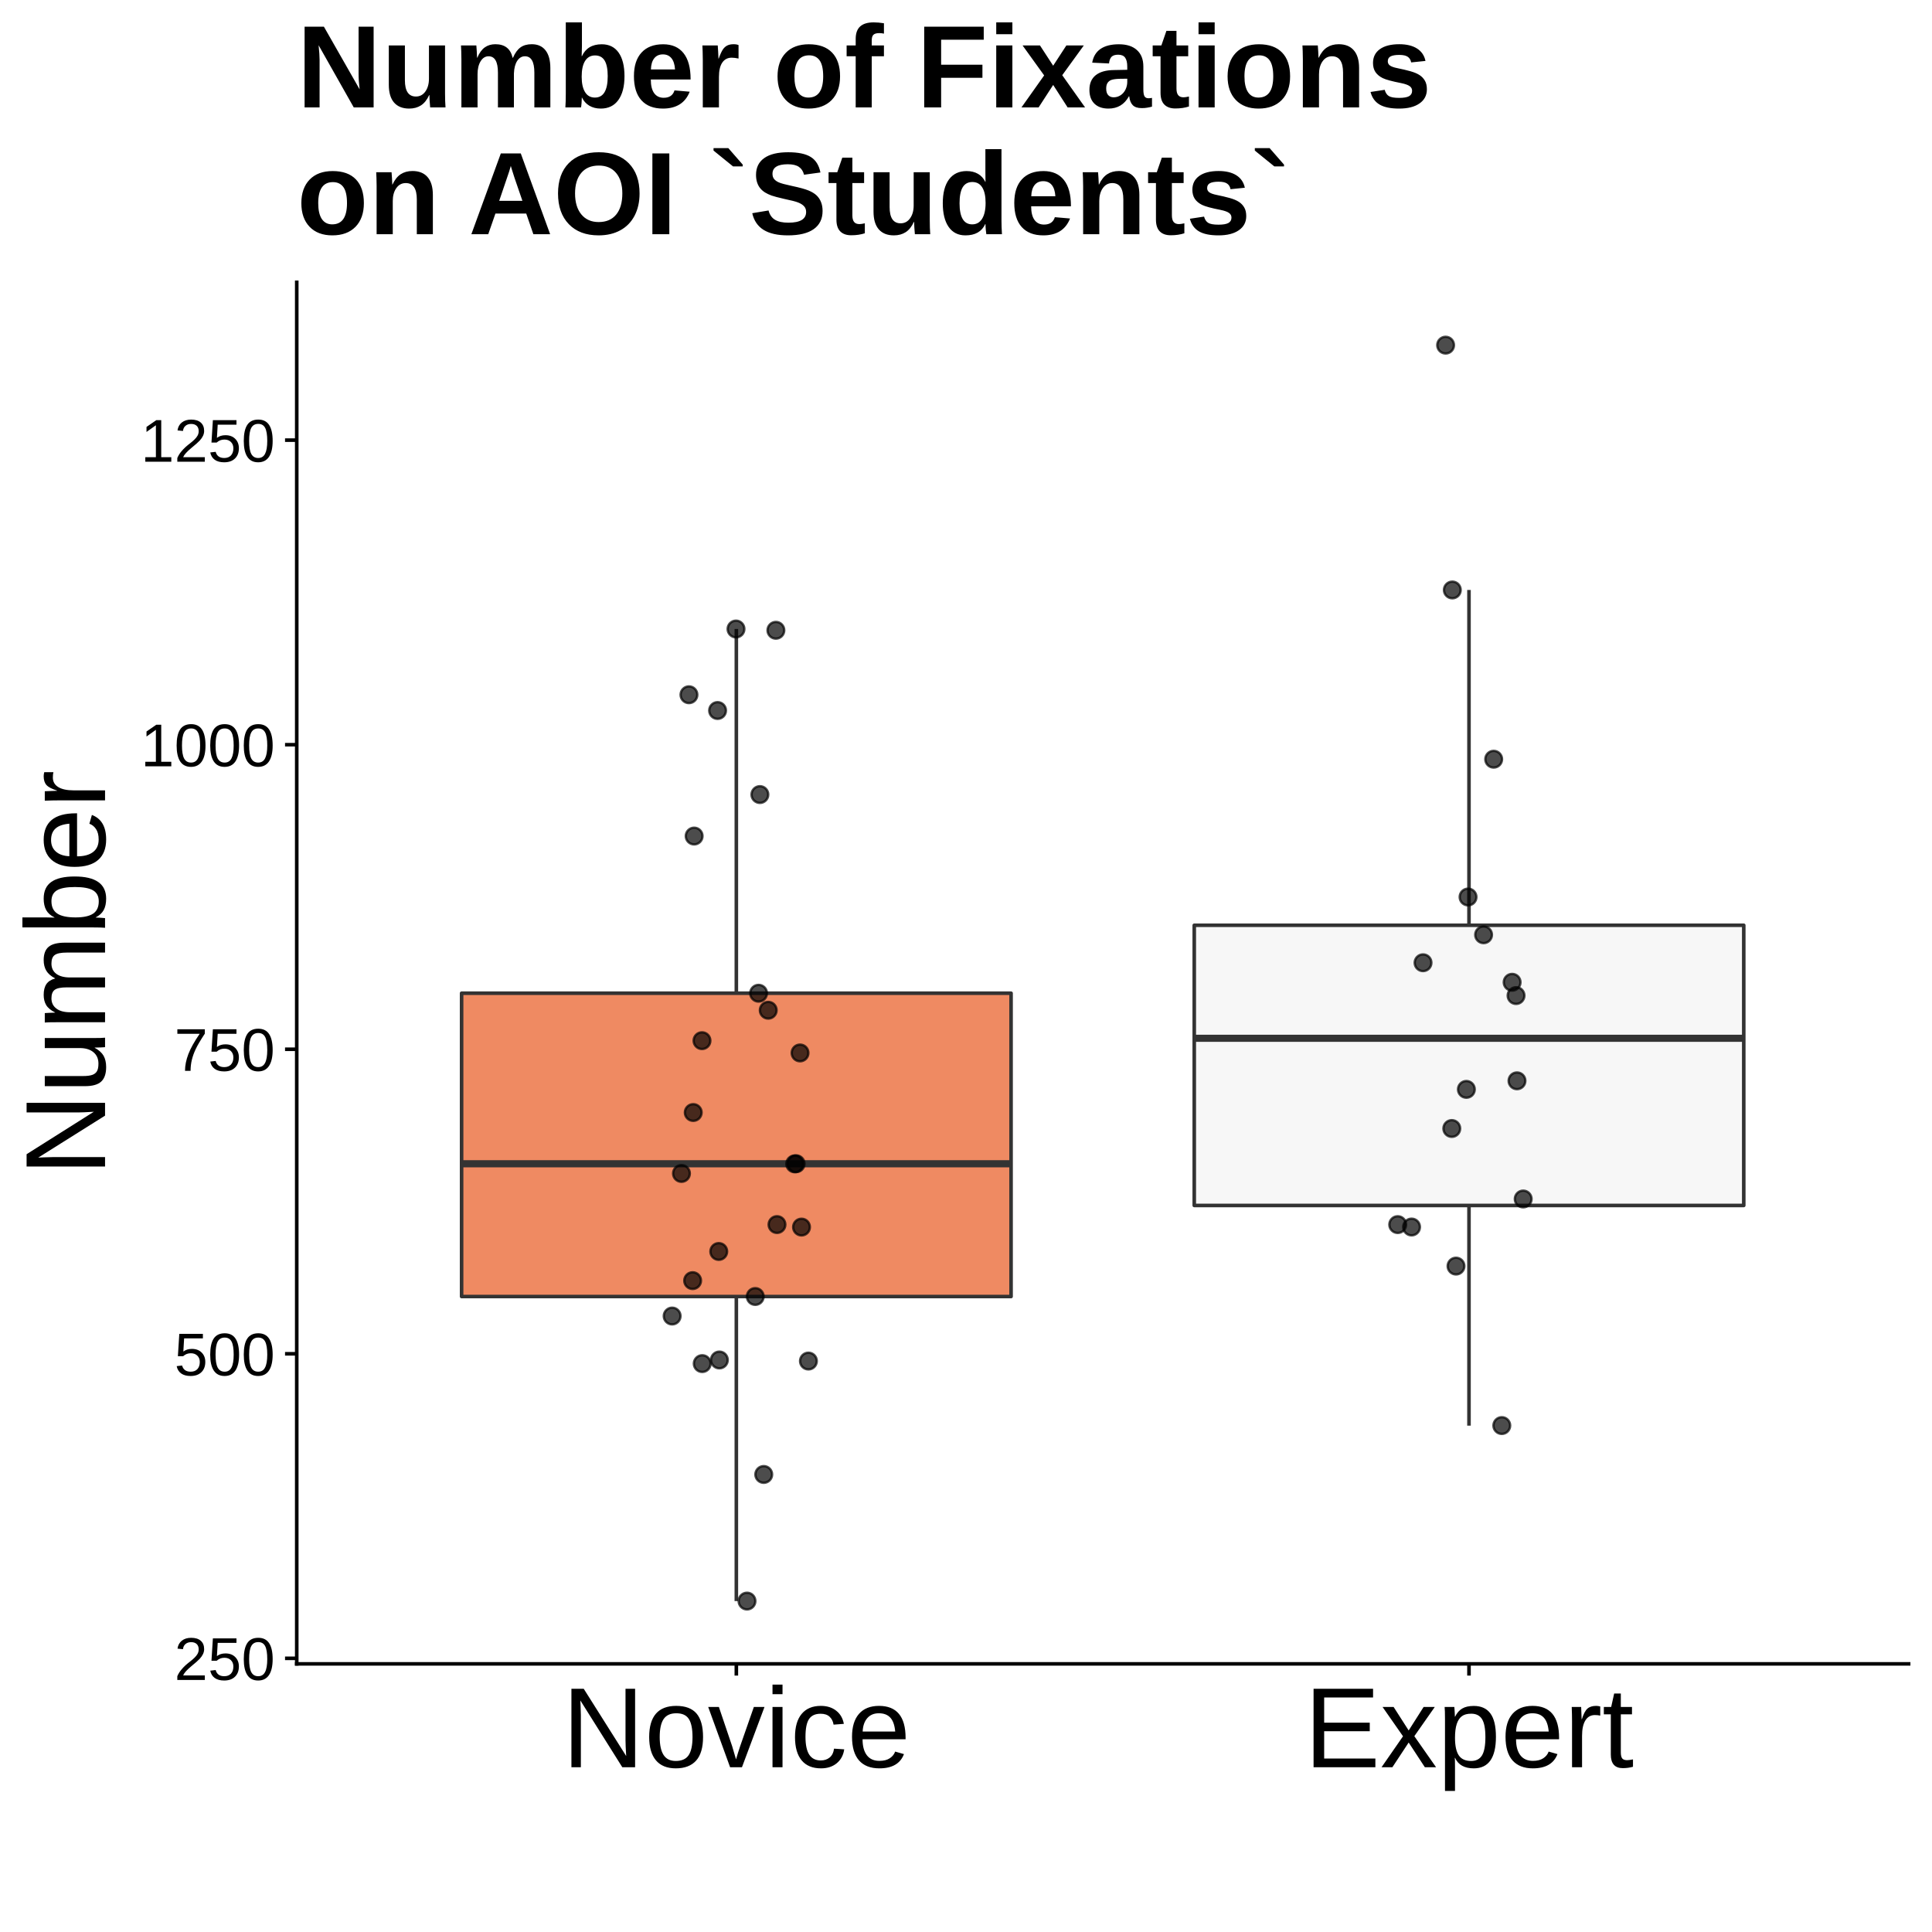
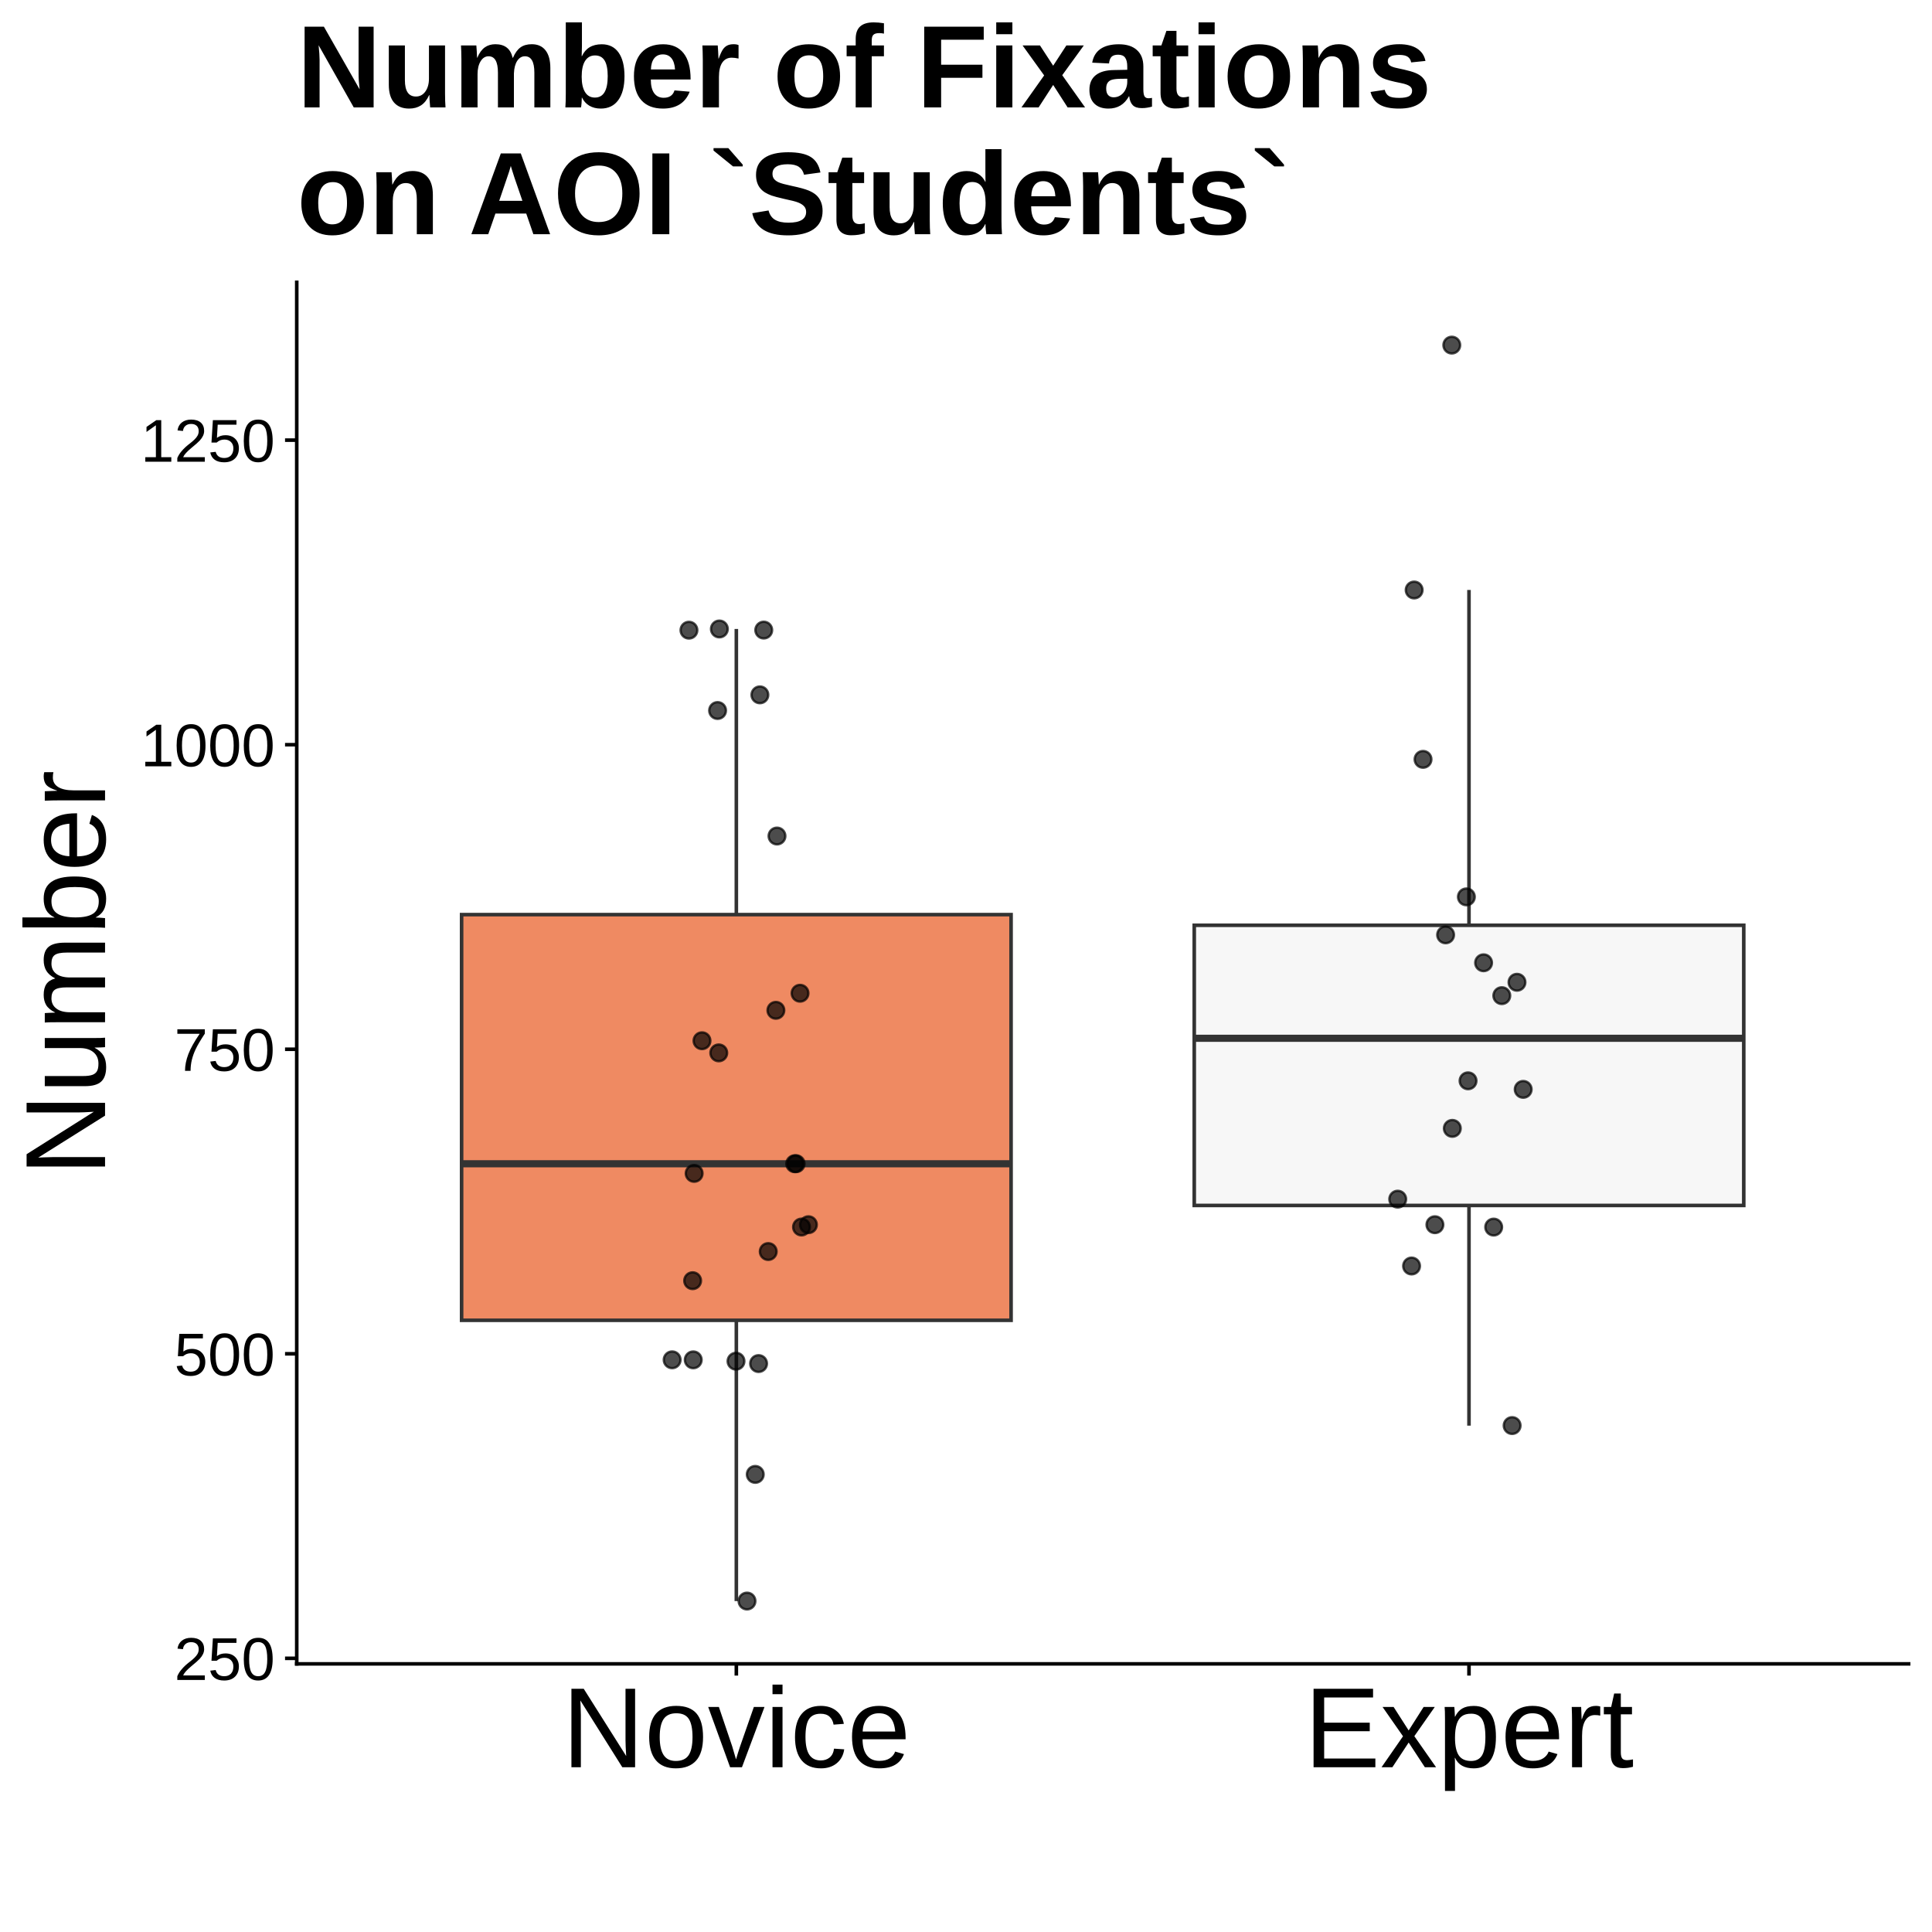
<svg xmlns="http://www.w3.org/2000/svg" class="svglite" width="576.00pt" height="576.00pt" viewBox="0 0 576.00 576.00">
  <defs>
    <style type="text/css">
    .svglite line, .svglite polyline, .svglite polygon, .svglite path, .svglite rect, .svglite circle {
      fill: none;
      stroke: #000000;
      stroke-linecap: round;
      stroke-linejoin: round;
      stroke-miterlimit: 10.00;
    }
    .svglite text {
      white-space: pre;
    }
  </style>
  </defs>
  <rect width="100%" height="100%" style="stroke: none; fill: none;" />
  <defs>
    <clipPath id="cpMC4wMHw1NzYuMDB8MC4wMHw1NzYuMDA=">
      <rect x="0.00" y="0.00" width="576.00" height="576.00" />
    </clipPath>
  </defs>
  <g clip-path="url(#cpMC4wMHw1NzYuMDB8MC4wMHw1NzYuMDA=)">
</g>
  <defs>
    <clipPath id="cpODguNDd8NTY5LjAzfDg0LjE3fDQ5Ni4wNg==">
      <rect x="88.47" y="84.17" width="480.56" height="411.89" />
    </clipPath>
  </defs>
  <g clip-path="url(#cpODguNDd8NTY5LjAzfDg0LjE3fDQ5Ni4wNg==)">
-     <line x1="219.53" y1="296.11" x2="219.53" y2="187.52" style="stroke-width: 1.07; stroke: #333333; stroke-linecap: butt;" />
-     <line x1="219.53" y1="386.54" x2="219.53" y2="477.34" style="stroke-width: 1.07; stroke: #333333; stroke-linecap: butt;" />
-     <polygon points="137.62,296.11 137.62,386.54 301.44,386.54 301.44,296.11 137.62,296.11 " style="stroke-width: 1.07; stroke: #333333; fill: #EF8A62;" />
-     <line x1="137.62" y1="346.96" x2="301.44" y2="346.96" style="stroke-width: 2.13; stroke: #333333; stroke-linecap: butt;" />
+     <line x1="219.53" y1="272.68" x2="219.53" y2="187.52" style="stroke-width: 1.07; stroke: #333333; stroke-linecap: butt;" />
+     <line x1="219.53" y1="393.63" x2="219.53" y2="477.34" style="stroke-width: 1.07; stroke: #333333; stroke-linecap: butt;" />
+     <polygon points="137.62,272.68 137.62,393.63 301.44,393.63 301.44,272.68 137.62,272.68 " style="stroke-width: 1.07; stroke: #333333; stroke-linecap: butt; stroke-linejoin: miter; fill: #EF8A62;" />
+     <line x1="137.62" y1="346.96" x2="301.44" y2="346.96" style="stroke-width: 2.13; stroke: #333333; stroke-linecap: butt; stroke-linejoin: miter;" />
    <line x1="437.96" y1="275.86" x2="437.96" y2="175.89" style="stroke-width: 1.07; stroke: #333333; stroke-linecap: butt;" />
    <line x1="437.96" y1="359.39" x2="437.96" y2="425.04" style="stroke-width: 1.07; stroke: #333333; stroke-linecap: butt;" />
-     <polygon points="356.05,275.86 356.05,359.39 519.88,359.39 519.88,275.86 356.05,275.86 " style="stroke-width: 1.07; stroke: #333333; fill: #F7F7F7;" />
-     <line x1="356.05" y1="309.55" x2="519.88" y2="309.55" style="stroke-width: 2.13; stroke: #333333; stroke-linecap: butt;" />
-     <circle cx="209.29" cy="310.26" r="2.49" style="stroke-width: 0.71; stroke: #000000; stroke-opacity: 0.70; fill: #000000; fill-opacity: 0.70;" />
+     <polygon points="356.05,275.86 356.05,359.39 519.88,359.39 519.88,275.86 356.05,275.86 " style="stroke-width: 1.07; stroke: #333333; stroke-linecap: butt; stroke-linejoin: miter; fill: #F7F7F7;" />
+     <line x1="356.05" y1="309.55" x2="519.88" y2="309.55" style="stroke-width: 2.13; stroke: #333333; stroke-linecap: butt; stroke-linejoin: miter;" />
+     <circle cx="209.29" cy="310.28" r="2.49" style="stroke-width: 0.71; stroke: #000000; stroke-opacity: 0.70; fill: #000000; fill-opacity: 0.70;" />
    <circle cx="213.94" cy="211.83" r="2.49" style="stroke-width: 0.71; stroke: #000000; stroke-opacity: 0.70; fill: #000000; fill-opacity: 0.70;" />
-     <circle cx="222.71" cy="477.34" r="2.49" style="stroke-width: 0.71; stroke: #000000; stroke-opacity: 0.70; fill: #000000; fill-opacity: 0.70;" />
-     <circle cx="237.36" cy="346.95" r="2.49" style="stroke-width: 0.71; stroke: #000000; stroke-opacity: 0.70; fill: #000000; fill-opacity: 0.70;" />
-     <circle cx="206.50" cy="381.80" r="2.49" style="stroke-width: 0.71; stroke: #000000; stroke-opacity: 0.70; fill: #000000; fill-opacity: 0.70;" />
-     <circle cx="236.93" cy="346.99" r="2.49" style="stroke-width: 0.71; stroke: #000000; stroke-opacity: 0.70; fill: #000000; fill-opacity: 0.70;" />
-     <circle cx="238.96" cy="365.84" r="2.49" style="stroke-width: 0.71; stroke: #000000; stroke-opacity: 0.70; fill: #000000; fill-opacity: 0.70;" />
-     <circle cx="226.55" cy="236.89" r="2.49" style="stroke-width: 0.71; stroke: #000000; stroke-opacity: 0.70; fill: #000000; fill-opacity: 0.70;" />
-     <circle cx="225.17" cy="386.53" r="2.49" style="stroke-width: 0.71; stroke: #000000; stroke-opacity: 0.70; fill: #000000; fill-opacity: 0.70;" />
-     <circle cx="200.39" cy="392.36" r="2.49" style="stroke-width: 0.71; stroke: #000000; stroke-opacity: 0.70; fill: #000000; fill-opacity: 0.70;" />
-     <circle cx="206.68" cy="331.68" r="2.49" style="stroke-width: 0.71; stroke: #000000; stroke-opacity: 0.70; fill: #000000; fill-opacity: 0.70;" />
-     <circle cx="205.40" cy="207.13" r="2.49" style="stroke-width: 0.71; stroke: #000000; stroke-opacity: 0.70; fill: #000000; fill-opacity: 0.70;" />
-     <circle cx="227.70" cy="439.59" r="2.49" style="stroke-width: 0.71; stroke: #000000; stroke-opacity: 0.70; fill: #000000; fill-opacity: 0.70;" />
-     <circle cx="214.47" cy="405.46" r="2.49" style="stroke-width: 0.71; stroke: #000000; stroke-opacity: 0.70; fill: #000000; fill-opacity: 0.70;" />
-     <circle cx="231.32" cy="187.91" r="2.49" style="stroke-width: 0.71; stroke: #000000; stroke-opacity: 0.70; fill: #000000; fill-opacity: 0.70;" />
-     <circle cx="219.43" cy="187.53" r="2.49" style="stroke-width: 0.71; stroke: #000000; stroke-opacity: 0.70; fill: #000000; fill-opacity: 0.70;" />
-     <circle cx="229.04" cy="301.19" r="2.49" style="stroke-width: 0.71; stroke: #000000; stroke-opacity: 0.70; fill: #000000; fill-opacity: 0.70;" />
-     <circle cx="241.02" cy="405.78" r="2.49" style="stroke-width: 0.71; stroke: #000000; stroke-opacity: 0.70; fill: #000000; fill-opacity: 0.70;" />
-     <circle cx="214.29" cy="373.11" r="2.49" style="stroke-width: 0.71; stroke: #000000; stroke-opacity: 0.70; fill: #000000; fill-opacity: 0.70;" />
-     <circle cx="231.65" cy="365.09" r="2.49" style="stroke-width: 0.71; stroke: #000000; stroke-opacity: 0.70; fill: #000000; fill-opacity: 0.70;" />
-     <circle cx="238.52" cy="313.92" r="2.49" style="stroke-width: 0.71; stroke: #000000; stroke-opacity: 0.70; fill: #000000; fill-opacity: 0.70;" />
-     <circle cx="206.95" cy="249.26" r="2.49" style="stroke-width: 0.71; stroke: #000000; stroke-opacity: 0.70; fill: #000000; fill-opacity: 0.70;" />
-     <circle cx="226.16" cy="296.12" r="2.49" style="stroke-width: 0.71; stroke: #000000; stroke-opacity: 0.70; fill: #000000; fill-opacity: 0.70;" />
-     <circle cx="203.17" cy="349.85" r="2.49" style="stroke-width: 0.71; stroke: #000000; stroke-opacity: 0.70; fill: #000000; fill-opacity: 0.70;" />
-     <circle cx="209.36" cy="406.54" r="2.49" style="stroke-width: 0.71; stroke: #000000; stroke-opacity: 0.70; fill: #000000; fill-opacity: 0.70;" />
-     <circle cx="432.99" cy="175.89" r="2.49" style="stroke-width: 0.71; stroke: #000000; stroke-opacity: 0.70; fill: #000000; fill-opacity: 0.70;" />
-     <circle cx="416.71" cy="365.10" r="2.49" style="stroke-width: 0.71; stroke: #000000; stroke-opacity: 0.70; fill: #000000; fill-opacity: 0.70;" />
-     <circle cx="432.83" cy="336.45" r="2.49" style="stroke-width: 0.71; stroke: #000000; stroke-opacity: 0.70; fill: #000000; fill-opacity: 0.70;" />
-     <circle cx="454.12" cy="357.46" r="2.49" style="stroke-width: 0.71; stroke: #000000; stroke-opacity: 0.70; fill: #000000; fill-opacity: 0.70;" />
-     <circle cx="430.99" cy="102.90" r="2.49" style="stroke-width: 0.71; stroke: #000000; stroke-opacity: 0.70; fill: #000000; fill-opacity: 0.70;" />
-     <circle cx="437.18" cy="324.78" r="2.49" style="stroke-width: 0.71; stroke: #000000; stroke-opacity: 0.70; fill: #000000; fill-opacity: 0.70;" />
-     <circle cx="442.31" cy="278.69" r="2.49" style="stroke-width: 0.71; stroke: #000000; stroke-opacity: 0.70; fill: #000000; fill-opacity: 0.70;" />
-     <circle cx="437.68" cy="267.43" r="2.49" style="stroke-width: 0.71; stroke: #000000; stroke-opacity: 0.70; fill: #000000; fill-opacity: 0.70;" />
-     <circle cx="424.26" cy="287.03" r="2.49" style="stroke-width: 0.71; stroke: #000000; stroke-opacity: 0.70; fill: #000000; fill-opacity: 0.70;" />
-     <circle cx="452.27" cy="322.23" r="2.49" style="stroke-width: 0.71; stroke: #000000; stroke-opacity: 0.70; fill: #000000; fill-opacity: 0.70;" />
-     <circle cx="445.32" cy="226.35" r="2.49" style="stroke-width: 0.71; stroke: #000000; stroke-opacity: 0.70; fill: #000000; fill-opacity: 0.70;" />
-     <circle cx="450.82" cy="292.85" r="2.49" style="stroke-width: 0.71; stroke: #000000; stroke-opacity: 0.70; fill: #000000; fill-opacity: 0.70;" />
-     <circle cx="420.84" cy="365.82" r="2.49" style="stroke-width: 0.71; stroke: #000000; stroke-opacity: 0.70; fill: #000000; fill-opacity: 0.70;" />
-     <circle cx="447.74" cy="425.01" r="2.49" style="stroke-width: 0.71; stroke: #000000; stroke-opacity: 0.70; fill: #000000; fill-opacity: 0.70;" />
-     <circle cx="434.09" cy="377.47" r="2.49" style="stroke-width: 0.71; stroke: #000000; stroke-opacity: 0.70; fill: #000000; fill-opacity: 0.70;" />
-     <circle cx="451.99" cy="296.82" r="2.49" style="stroke-width: 0.71; stroke: #000000; stroke-opacity: 0.70; fill: #000000; fill-opacity: 0.70;" />
+     <circle cx="222.71" cy="477.33" r="2.49" style="stroke-width: 0.71; stroke: #000000; stroke-opacity: 0.70; fill: #000000; fill-opacity: 0.70;" />
+     <circle cx="237.36" cy="346.94" r="2.49" style="stroke-width: 0.71; stroke: #000000; stroke-opacity: 0.70; fill: #000000; fill-opacity: 0.70;" />
+     <circle cx="206.50" cy="381.82" r="2.49" style="stroke-width: 0.71; stroke: #000000; stroke-opacity: 0.70; fill: #000000; fill-opacity: 0.70;" />
+     <circle cx="236.93" cy="346.95" r="2.49" style="stroke-width: 0.71; stroke: #000000; stroke-opacity: 0.70; fill: #000000; fill-opacity: 0.70;" />
+     <circle cx="238.96" cy="365.82" r="2.49" style="stroke-width: 0.71; stroke: #000000; stroke-opacity: 0.70; fill: #000000; fill-opacity: 0.70;" />
+     <circle cx="226.55" cy="207.16" r="2.49" style="stroke-width: 0.71; stroke: #000000; stroke-opacity: 0.70; fill: #000000; fill-opacity: 0.70;" />
+     <circle cx="225.17" cy="439.57" r="2.49" style="stroke-width: 0.71; stroke: #000000; stroke-opacity: 0.70; fill: #000000; fill-opacity: 0.70;" />
+     <circle cx="200.39" cy="405.41" r="2.49" style="stroke-width: 0.71; stroke: #000000; stroke-opacity: 0.70; fill: #000000; fill-opacity: 0.70;" />
+     <circle cx="206.68" cy="405.42" r="2.49" style="stroke-width: 0.71; stroke: #000000; stroke-opacity: 0.70; fill: #000000; fill-opacity: 0.70;" />
+     <circle cx="205.40" cy="187.88" r="2.49" style="stroke-width: 0.71; stroke: #000000; stroke-opacity: 0.70; fill: #000000; fill-opacity: 0.70;" />
+     <circle cx="227.70" cy="187.85" r="2.49" style="stroke-width: 0.71; stroke: #000000; stroke-opacity: 0.70; fill: #000000; fill-opacity: 0.70;" />
+     <circle cx="214.47" cy="187.52" r="2.49" style="stroke-width: 0.71; stroke: #000000; stroke-opacity: 0.70; fill: #000000; fill-opacity: 0.70;" />
+     <circle cx="231.32" cy="301.21" r="2.49" style="stroke-width: 0.71; stroke: #000000; stroke-opacity: 0.70; fill: #000000; fill-opacity: 0.70;" />
+     <circle cx="219.43" cy="405.82" r="2.49" style="stroke-width: 0.71; stroke: #000000; stroke-opacity: 0.70; fill: #000000; fill-opacity: 0.70;" />
+     <circle cx="229.04" cy="373.13" r="2.49" style="stroke-width: 0.71; stroke: #000000; stroke-opacity: 0.70; fill: #000000; fill-opacity: 0.70;" />
+     <circle cx="241.02" cy="365.13" r="2.49" style="stroke-width: 0.71; stroke: #000000; stroke-opacity: 0.70; fill: #000000; fill-opacity: 0.70;" />
+     <circle cx="214.29" cy="313.90" r="2.49" style="stroke-width: 0.71; stroke: #000000; stroke-opacity: 0.70; fill: #000000; fill-opacity: 0.70;" />
+     <circle cx="231.65" cy="249.25" r="2.49" style="stroke-width: 0.71; stroke: #000000; stroke-opacity: 0.70; fill: #000000; fill-opacity: 0.70;" />
+     <circle cx="238.52" cy="296.12" r="2.49" style="stroke-width: 0.71; stroke: #000000; stroke-opacity: 0.70; fill: #000000; fill-opacity: 0.70;" />
+     <circle cx="206.95" cy="349.83" r="2.49" style="stroke-width: 0.71; stroke: #000000; stroke-opacity: 0.70; fill: #000000; fill-opacity: 0.70;" />
+     <circle cx="226.16" cy="406.53" r="2.49" style="stroke-width: 0.71; stroke: #000000; stroke-opacity: 0.70; fill: #000000; fill-opacity: 0.70;" />
+     <circle cx="421.61" cy="175.90" r="2.49" style="stroke-width: 0.71; stroke: #000000; stroke-opacity: 0.70; fill: #000000; fill-opacity: 0.70;" />
+     <circle cx="427.80" cy="365.13" r="2.49" style="stroke-width: 0.71; stroke: #000000; stroke-opacity: 0.70; fill: #000000; fill-opacity: 0.70;" />
+     <circle cx="432.99" cy="336.41" r="2.49" style="stroke-width: 0.71; stroke: #000000; stroke-opacity: 0.70; fill: #000000; fill-opacity: 0.70;" />
+     <circle cx="416.71" cy="357.51" r="2.49" style="stroke-width: 0.71; stroke: #000000; stroke-opacity: 0.70; fill: #000000; fill-opacity: 0.70;" />
+     <circle cx="432.83" cy="102.89" r="2.49" style="stroke-width: 0.71; stroke: #000000; stroke-opacity: 0.70; fill: #000000; fill-opacity: 0.70;" />
+     <circle cx="454.12" cy="324.78" r="2.49" style="stroke-width: 0.71; stroke: #000000; stroke-opacity: 0.70; fill: #000000; fill-opacity: 0.70;" />
+     <circle cx="430.99" cy="278.71" r="2.49" style="stroke-width: 0.71; stroke: #000000; stroke-opacity: 0.70; fill: #000000; fill-opacity: 0.70;" />
+     <circle cx="437.18" cy="267.39" r="2.49" style="stroke-width: 0.71; stroke: #000000; stroke-opacity: 0.70; fill: #000000; fill-opacity: 0.70;" />
+     <circle cx="442.31" cy="287.04" r="2.49" style="stroke-width: 0.71; stroke: #000000; stroke-opacity: 0.70; fill: #000000; fill-opacity: 0.70;" />
+     <circle cx="437.68" cy="322.23" r="2.49" style="stroke-width: 0.71; stroke: #000000; stroke-opacity: 0.70; fill: #000000; fill-opacity: 0.70;" />
+     <circle cx="424.26" cy="226.39" r="2.49" style="stroke-width: 0.71; stroke: #000000; stroke-opacity: 0.70; fill: #000000; fill-opacity: 0.70;" />
+     <circle cx="452.27" cy="292.85" r="2.49" style="stroke-width: 0.71; stroke: #000000; stroke-opacity: 0.70; fill: #000000; fill-opacity: 0.70;" />
+     <circle cx="445.32" cy="365.84" r="2.49" style="stroke-width: 0.71; stroke: #000000; stroke-opacity: 0.70; fill: #000000; fill-opacity: 0.70;" />
+     <circle cx="450.82" cy="425.01" r="2.49" style="stroke-width: 0.71; stroke: #000000; stroke-opacity: 0.70; fill: #000000; fill-opacity: 0.70;" />
+     <circle cx="420.84" cy="377.44" r="2.49" style="stroke-width: 0.71; stroke: #000000; stroke-opacity: 0.70; fill: #000000; fill-opacity: 0.70;" />
+     <circle cx="447.74" cy="296.84" r="2.49" style="stroke-width: 0.71; stroke: #000000; stroke-opacity: 0.70; fill: #000000; fill-opacity: 0.70;" />
  </g>
  <g clip-path="url(#cpMC4wMHw1NzYuMDB8MC4wMHw1NzYuMDA=)">
    <polyline points="88.47,496.06 88.47,84.17 " style="stroke-width: 1.07; stroke-linecap: square;" />
    <text x="81.99" y="500.85" text-anchor="end" style="font-size: 18.00px; font-family: &quot;Arial&quot;;" textLength="30.02px" lengthAdjust="spacingAndGlyphs">250</text>
    <text x="81.99" y="410.06" text-anchor="end" style="font-size: 18.00px; font-family: &quot;Arial&quot;;" textLength="30.02px" lengthAdjust="spacingAndGlyphs">500</text>
    <text x="81.99" y="319.26" text-anchor="end" style="font-size: 18.00px; font-family: &quot;Arial&quot;;" textLength="30.02px" lengthAdjust="spacingAndGlyphs">750</text>
    <text x="81.99" y="228.46" text-anchor="end" style="font-size: 18.00px; font-family: &quot;Arial&quot;;" textLength="40.03px" lengthAdjust="spacingAndGlyphs">1000</text>
    <text x="81.99" y="137.66" text-anchor="end" style="font-size: 18.00px; font-family: &quot;Arial&quot;;" textLength="40.03px" lengthAdjust="spacingAndGlyphs">1250</text>
    <polyline points="84.98,494.41 88.47,494.41 " style="stroke-width: 1.07; stroke-linecap: butt;" />
    <polyline points="84.98,403.61 88.47,403.61 " style="stroke-width: 1.07; stroke-linecap: butt;" />
    <polyline points="84.98,312.82 88.47,312.82 " style="stroke-width: 1.07; stroke-linecap: butt;" />
    <polyline points="84.98,222.02 88.47,222.02 " style="stroke-width: 1.07; stroke-linecap: butt;" />
    <polyline points="84.98,131.22 88.47,131.22 " style="stroke-width: 1.07; stroke-linecap: butt;" />
    <polyline points="88.47,496.06 569.03,496.06 " style="stroke-width: 1.07; stroke-linecap: square;" />
    <polyline points="219.53,499.55 219.53,496.06 " style="stroke-width: 1.07; stroke-linecap: butt;" />
    <polyline points="437.96,499.55 437.96,496.06 " style="stroke-width: 1.07; stroke-linecap: butt;" />
    <text x="219.53" y="526.88" text-anchor="middle" style="font-size: 34.00px; font-family: &quot;Arial&quot;;" textLength="103.92px" lengthAdjust="spacingAndGlyphs">Novice</text>
    <text x="437.96" y="526.88" text-anchor="middle" style="font-size: 34.00px; font-family: &quot;Arial&quot;;" textLength="98.26px" lengthAdjust="spacingAndGlyphs">Expert</text>
    <text transform="translate(31.32,290.12) rotate(-90)" text-anchor="middle" style="font-size: 34.00px; font-family: &quot;Arial&quot;;" textLength="120.91px" lengthAdjust="spacingAndGlyphs">Number</text>
    <text x="88.47" y="32.03" style="font-size: 35.00px; font-weight: bold; font-family: &quot;Arial&quot;;" textLength="338.34px" lengthAdjust="spacingAndGlyphs">Number of Fixations</text>
    <text x="88.47" y="69.83" style="font-size: 35.00px; font-weight: bold; font-family: &quot;Arial&quot;;" textLength="296.16px" lengthAdjust="spacingAndGlyphs">on AOI `Students`</text>
  </g>
</svg>
